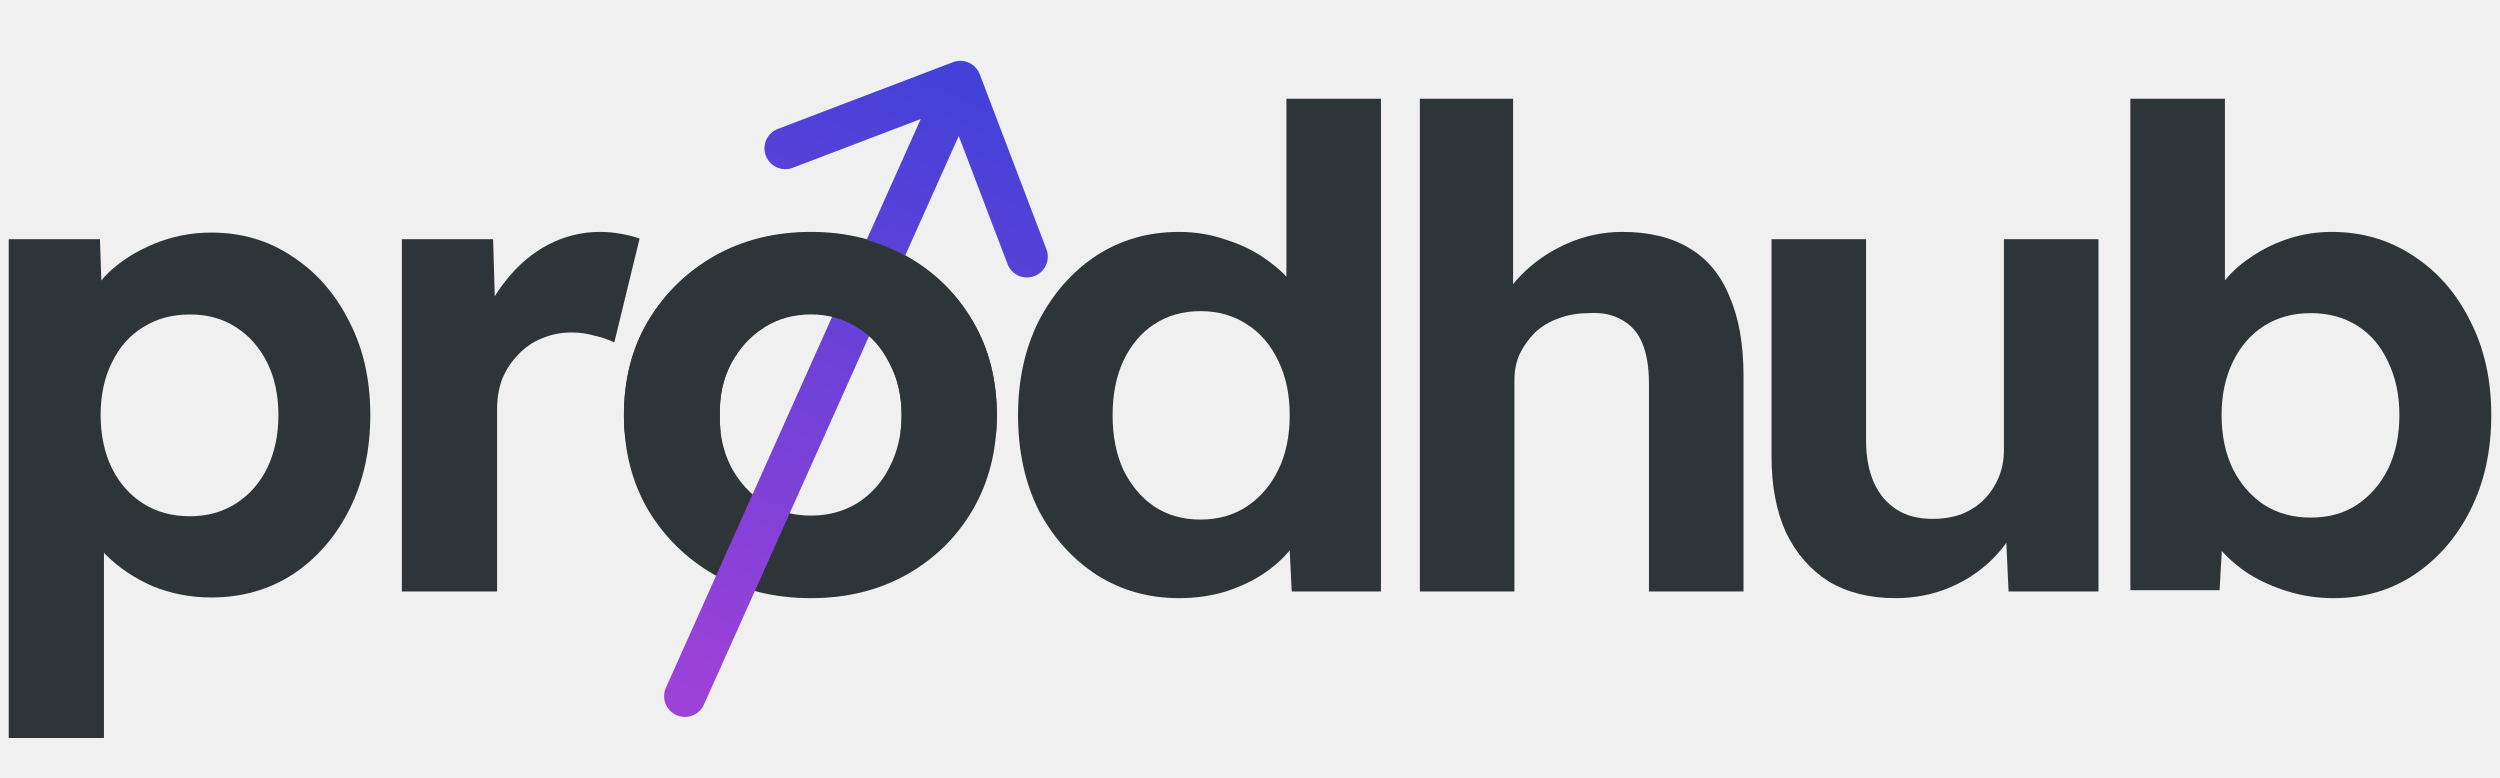
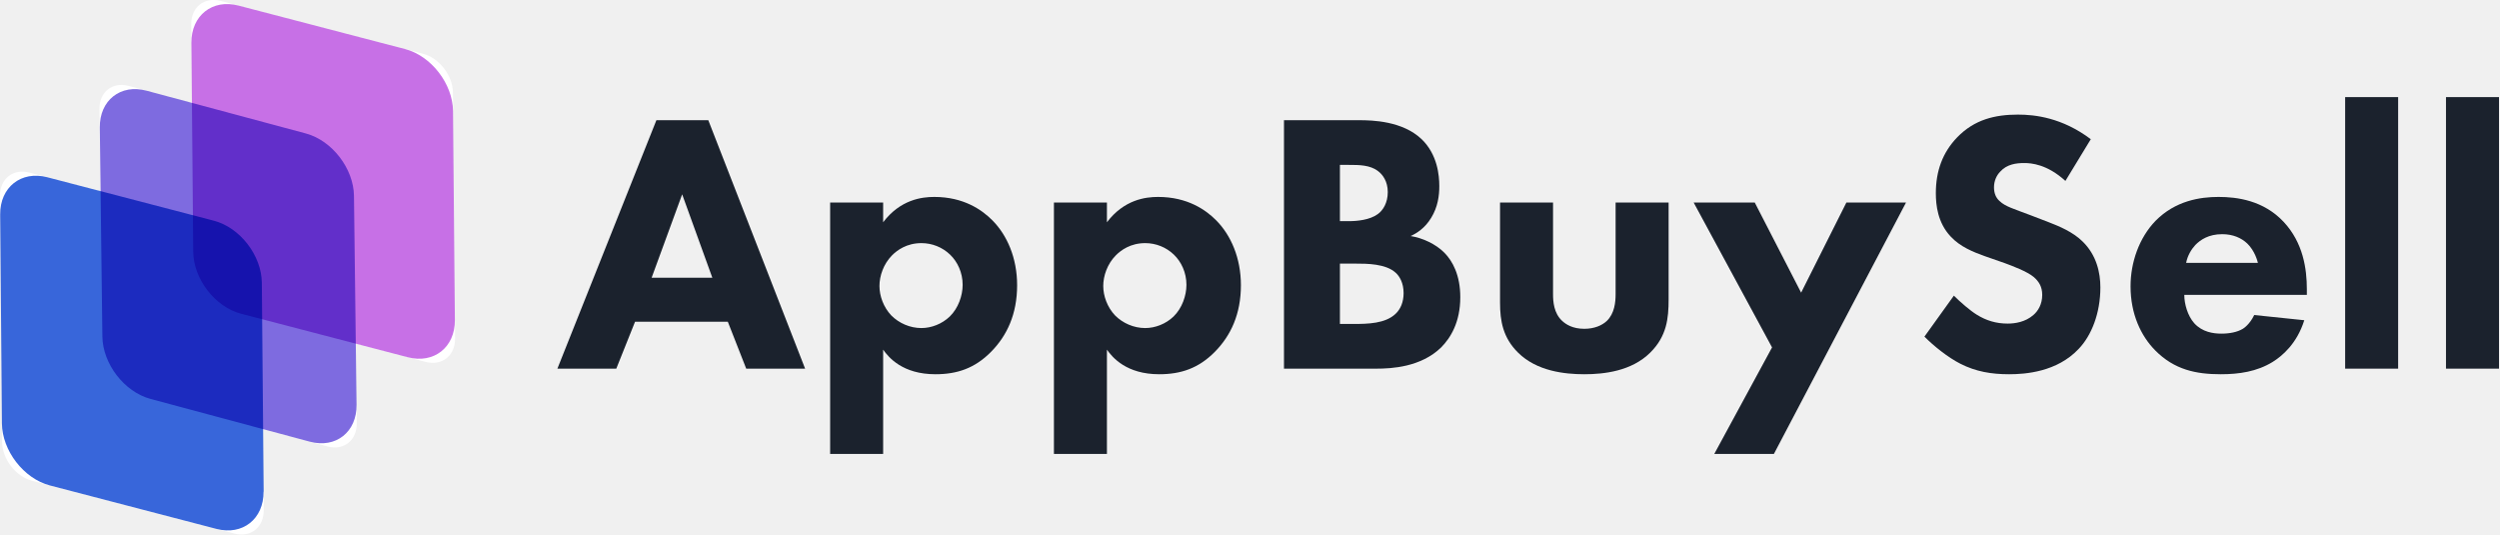
- <svg xmlns="http://www.w3.org/2000/svg" width="180" height="56" viewBox="0 0 180 56" fill="none">
-   <path d="M0.628 53.135V17.224H7.197L7.388 22.93L6.142 22.498C6.366 21.476 6.909 20.533 7.772 19.67C8.667 18.807 9.77 18.103 11.08 17.56C12.391 17.017 13.765 16.745 15.203 16.745C17.409 16.745 19.359 17.32 21.053 18.471C22.779 19.59 24.137 21.14 25.128 23.122C26.151 25.072 26.662 27.325 26.662 29.882C26.662 32.407 26.167 34.66 25.176 36.642C24.185 38.624 22.827 40.19 21.101 41.341C19.375 42.46 17.409 43.019 15.203 43.019C13.733 43.019 12.327 42.747 10.984 42.204C9.674 41.629 8.555 40.877 7.628 39.95C6.701 39.023 6.126 38.033 5.902 36.978L7.484 36.307V53.135H0.628ZM13.669 37.17C14.916 37.17 16.018 36.866 16.977 36.259C17.936 35.651 18.687 34.804 19.231 33.718C19.774 32.599 20.046 31.32 20.046 29.882C20.046 28.444 19.774 27.181 19.231 26.094C18.687 25.008 17.936 24.16 16.977 23.553C16.05 22.946 14.948 22.642 13.669 22.642C12.391 22.642 11.272 22.946 10.313 23.553C9.354 24.128 8.603 24.976 8.06 26.094C7.516 27.181 7.245 28.444 7.245 29.882C7.245 31.32 7.516 32.599 8.06 33.718C8.603 34.804 9.354 35.651 10.313 36.259C11.272 36.866 12.391 37.17 13.669 37.17Z" fill="#2E3538" />
-   <path d="M28.934 42.587V17.224H35.503L35.743 25.375L34.592 23.697C34.975 22.387 35.599 21.204 36.462 20.149C37.325 19.062 38.332 18.215 39.482 17.608C40.665 17.001 41.896 16.697 43.174 16.697C43.718 16.697 44.245 16.745 44.756 16.841C45.268 16.937 45.699 17.049 46.051 17.177L44.229 24.656C43.845 24.464 43.382 24.304 42.839 24.177C42.295 24.017 41.736 23.937 41.16 23.937C40.393 23.937 39.674 24.081 39.003 24.368C38.364 24.624 37.804 25.008 37.325 25.519C36.845 25.998 36.462 26.574 36.174 27.245C35.918 27.916 35.791 28.651 35.791 29.451V42.587H28.934Z" fill="#2E3538" />
-   <path d="M58.396 43.067C55.806 43.067 53.489 42.508 51.444 41.389C49.43 40.238 47.832 38.672 46.649 36.69C45.498 34.708 44.923 32.439 44.923 29.882C44.923 27.325 45.498 25.072 46.649 23.122C47.832 21.14 49.43 19.574 51.444 18.423C53.489 17.272 55.806 16.697 58.396 16.697C60.953 16.697 63.238 17.272 65.252 18.423C67.297 19.574 68.895 21.14 70.046 23.122C71.197 25.072 71.772 27.325 71.772 29.882C71.772 32.439 71.197 34.708 70.046 36.69C68.895 38.672 67.297 40.238 65.252 41.389C63.238 42.508 60.953 43.067 58.396 43.067ZM58.396 37.122C59.642 37.122 60.761 36.818 61.752 36.211C62.743 35.571 63.51 34.708 64.053 33.622C64.628 32.503 64.916 31.256 64.916 29.882C64.916 28.476 64.628 27.229 64.053 26.142C63.51 25.023 62.743 24.16 61.752 23.553C60.761 22.914 59.642 22.594 58.396 22.594C57.117 22.594 55.982 22.914 54.992 23.553C54.001 24.192 53.218 25.055 52.642 26.142C52.067 27.229 51.795 28.476 51.827 29.882C51.795 31.256 52.067 32.503 52.642 33.622C53.218 34.708 54.001 35.571 54.992 36.211C55.982 36.818 57.117 37.122 58.396 37.122Z" fill="#2E3538" />
-   <path d="M84.901 43.067C82.696 43.067 80.714 42.508 78.956 41.389C77.198 40.238 75.808 38.688 74.785 36.738C73.794 34.756 73.299 32.471 73.299 29.882C73.299 27.357 73.794 25.103 74.785 23.122C75.808 21.14 77.182 19.574 78.908 18.423C80.666 17.272 82.664 16.697 84.901 16.697C86.084 16.697 87.219 16.889 88.305 17.272C89.424 17.624 90.415 18.119 91.278 18.759C92.173 19.398 92.892 20.117 93.436 20.916C93.979 21.683 94.283 22.498 94.347 23.361L92.621 23.649V7.108H99.429V42.587H93.004L92.716 36.738L94.059 36.882C93.995 37.681 93.707 38.448 93.196 39.183C92.684 39.919 91.997 40.59 91.134 41.197C90.303 41.772 89.344 42.236 88.257 42.587C87.203 42.907 86.084 43.067 84.901 43.067ZM86.436 37.409C87.714 37.409 88.833 37.09 89.792 36.45C90.751 35.811 91.502 34.932 92.045 33.813C92.588 32.695 92.86 31.384 92.86 29.882C92.86 28.412 92.588 27.117 92.045 25.998C91.502 24.848 90.751 23.969 89.792 23.361C88.833 22.722 87.714 22.402 86.436 22.402C85.157 22.402 84.038 22.722 83.079 23.361C82.153 23.969 81.417 24.848 80.874 25.998C80.362 27.117 80.107 28.412 80.107 29.882C80.107 31.384 80.362 32.695 80.874 33.813C81.417 34.932 82.153 35.811 83.079 36.45C84.038 37.09 85.157 37.409 86.436 37.409Z" fill="#2E3538" />
-   <path d="M102.23 42.587V7.108H108.943V22.402L107.6 22.978C107.952 21.827 108.575 20.788 109.47 19.861C110.397 18.902 111.5 18.135 112.778 17.56C114.057 16.985 115.399 16.697 116.806 16.697C118.724 16.697 120.322 17.081 121.6 17.848C122.911 18.615 123.886 19.782 124.525 21.348C125.196 22.882 125.532 24.784 125.532 27.053V42.587H118.724V27.581C118.724 26.43 118.564 25.471 118.244 24.704C117.925 23.937 117.429 23.377 116.758 23.026C116.119 22.642 115.32 22.482 114.361 22.546C113.593 22.546 112.874 22.674 112.203 22.93C111.564 23.154 111.004 23.489 110.525 23.937C110.078 24.384 109.71 24.896 109.422 25.471C109.167 26.046 109.039 26.67 109.039 27.341V42.587H105.683C104.947 42.587 104.292 42.587 103.717 42.587C103.141 42.587 102.646 42.587 102.23 42.587Z" fill="#2E3538" />
-   <path d="M136.467 43.067C134.613 43.067 133.015 42.667 131.672 41.868C130.362 41.037 129.339 39.87 128.604 38.368C127.9 36.834 127.549 34.996 127.549 32.855V17.224H134.357V31.752C134.357 32.903 134.549 33.909 134.932 34.772C135.316 35.603 135.859 36.243 136.563 36.69C137.266 37.138 138.129 37.361 139.152 37.361C139.887 37.361 140.574 37.249 141.213 37.026C141.853 36.77 142.396 36.419 142.843 35.971C143.291 35.523 143.642 34.996 143.898 34.389C144.154 33.782 144.282 33.126 144.282 32.423V17.224H151.09V42.587H144.617L144.378 37.361L145.624 36.786C145.241 37.969 144.601 39.039 143.706 39.998C142.811 40.957 141.741 41.708 140.494 42.252C139.247 42.795 137.905 43.067 136.467 43.067Z" fill="#2E3538" />
-   <path d="M168.009 43.067C166.89 43.067 165.803 42.907 164.749 42.587C163.694 42.268 162.735 41.836 161.872 41.293C161.009 40.718 160.29 40.078 159.714 39.375C159.139 38.64 158.772 37.889 158.612 37.122L160.146 36.546L159.81 42.492H153.386V7.108H160.194V23.17L158.899 22.642C159.091 21.875 159.459 21.14 160.002 20.437C160.545 19.702 161.233 19.062 162.064 18.519C162.895 17.944 163.806 17.496 164.797 17.177C165.787 16.857 166.81 16.697 167.865 16.697C170.071 16.697 172.036 17.272 173.762 18.423C175.488 19.542 176.847 21.092 177.838 23.074C178.861 25.055 179.372 27.325 179.372 29.882C179.372 32.439 178.876 34.708 177.886 36.69C176.895 38.672 175.536 40.238 173.81 41.389C172.116 42.508 170.182 43.067 168.009 43.067ZM166.379 37.266C167.657 37.266 168.76 36.962 169.687 36.355C170.646 35.715 171.397 34.852 171.94 33.766C172.484 32.647 172.756 31.352 172.756 29.882C172.756 28.444 172.484 27.165 171.94 26.046C171.429 24.928 170.694 24.065 169.735 23.457C168.776 22.85 167.657 22.546 166.379 22.546C165.1 22.546 163.982 22.85 163.023 23.457C162.064 24.065 161.313 24.928 160.769 26.046C160.226 27.165 159.954 28.444 159.954 29.882C159.954 31.352 160.226 32.647 160.769 33.766C161.313 34.852 162.064 35.715 163.023 36.355C163.982 36.962 165.1 37.266 166.379 37.266Z" fill="#2E3538" />
-   <path fill-rule="evenodd" clip-rule="evenodd" d="M56.007 9.281L68.608 4.479C69.381 4.185 70.247 4.573 70.542 5.346L75.343 17.947C75.638 18.72 75.25 19.585 74.477 19.88C73.704 20.175 72.838 19.787 72.543 19.014L69.03 9.793L50.682 50.733C50.344 51.488 49.457 51.826 48.702 51.488C47.947 51.149 47.609 50.263 47.948 49.508L66.295 8.568L57.075 12.081C56.301 12.376 55.435 11.988 55.141 11.215C54.846 10.441 55.234 9.576 56.007 9.281Z" fill="url(#paint0_linear_939_293)" />
-   <path fill-rule="evenodd" clip-rule="evenodd" d="M71.729 31.126C71.758 30.733 71.773 30.334 71.773 29.927C71.773 27.37 71.197 25.116 70.047 23.167C68.896 21.185 67.298 19.619 65.252 18.468C63.238 17.317 60.953 16.742 58.396 16.742C55.807 16.742 53.49 17.317 51.444 18.468C49.43 19.619 47.832 21.185 46.649 23.167C45.499 25.116 44.923 27.37 44.923 29.927C44.923 30.334 44.938 30.733 44.967 31.126H51.88C51.836 30.738 51.818 30.338 51.827 29.927C51.795 28.521 52.067 27.274 52.642 26.187C53.218 25.101 54.001 24.238 54.992 23.598C55.983 22.959 57.117 22.639 58.396 22.639C59.642 22.639 60.761 22.959 61.752 23.598C62.743 24.206 63.51 25.069 64.053 26.187C64.629 27.274 64.916 28.521 64.916 29.927C64.916 30.338 64.891 30.738 64.839 31.126H71.729Z" fill="#2E3538" />
+ <svg xmlns="http://www.w3.org/2000/svg" width="290" height="62" viewBox="0 0 290 62" fill="none">
+   <g clip-path="url(#clip0_1453_61)">
+     <path d="M52.809 39.278C52.823 41.259 51.292 42.476 49.392 41.979L25.927 35.858C24.034 35.361 22.468 33.337 22.446 31.357L22.197 2.809C22.183 0.828 23.713 -0.389 25.614 0.108L49.078 6.23C50.972 6.726 52.538 8.75 52.56 10.731L52.809 39.278Z" fill="white" />
+     <path d="M41.397 49.109C41.418 51.089 39.895 52.292 38.001 51.788L15.384 45.717C13.491 45.206 11.924 43.175 11.896 41.194L11.54 12.646C11.519 10.666 13.042 9.463 14.936 9.967L37.553 16.038C39.446 16.55 41.013 18.581 41.041 20.561L41.397 49.109Z" fill="white" />
+     <path d="M30.605 59.191C30.619 61.172 29.088 62.389 27.188 61.892L3.723 55.77C1.83 55.274 0.263 53.25 0.242 51.269L-1.70556e-07 22.722C-0.014 20.741 1.516 19.524 3.417 20.021L26.881 26.142C28.775 26.639 30.341 28.663 30.363 30.643L30.612 59.191H30.605Z" fill="white" />
+     <g style="mix-blend-mode:multiply">
+       <path d="M52.788 37.118C52.816 40.287 50.353 42.231 47.32 41.439L27.992 36.398C24.959 35.606 22.453 32.365 22.425 29.196L22.211 4.969C22.183 1.8 24.646 -0.144 27.679 0.648L47.007 5.689C50.039 6.482 52.545 9.722 52.574 12.891L52.788 37.118Z" fill="#C770E6" />
+     </g>
+     <g style="mix-blend-mode:multiply">
+       <path d="M41.376 46.948C41.418 50.117 38.969 52.047 35.944 51.233L17.456 46.271C14.43 45.458 11.917 42.202 11.882 39.034L11.583 14.807C11.54 11.638 13.989 9.708 17.014 10.522L35.502 15.484C38.528 16.298 41.041 19.553 41.077 22.722L41.376 46.948Z" fill="#7E6BE0" />
+     </g>
+     <g style="mix-blend-mode:multiply">
+       <path d="M30.583 57.031C30.612 60.2 28.149 62.144 25.116 61.352L5.788 56.311C2.755 55.519 0.249 52.278 0.221 49.109L0.021 24.882C-0.007 21.713 2.456 19.769 5.489 20.561L24.817 25.602C27.85 26.395 30.355 29.635 30.384 32.804L30.598 57.031H30.583Z" fill="#3866DA" />
+     </g>
+     <path d="M84.46 37.32H73.696L71.518 42.764H64.683L76.173 13.943H82.196L93.43 42.764H86.596L84.46 37.32ZM82.666 32.221L79.163 22.542L75.618 32.221H82.666Z" fill="#1B222D" />
+     <path d="M102.485 52.659H96.335V23.492H102.485V25.782C104.493 23.146 106.97 22.844 108.423 22.844C111.84 22.844 113.975 24.356 115.171 25.566C116.88 27.295 118.033 29.931 118.033 33.085C118.033 36.412 116.88 38.918 115 40.82C113.121 42.721 111.071 43.412 108.551 43.412C104.749 43.412 103.126 41.468 102.485 40.56V52.659ZM103.51 29.628C102.528 30.622 102.058 32.005 102.058 33.171C102.058 34.338 102.528 35.634 103.425 36.585C104.322 37.492 105.603 38.054 106.928 38.054C108.081 38.054 109.32 37.579 110.217 36.715C111.199 35.764 111.712 34.295 111.712 33.042C111.712 31.616 111.114 30.363 110.259 29.542C109.362 28.677 108.166 28.202 106.928 28.202C105.219 28.202 104.108 29.023 103.51 29.628Z" fill="#1B222D" />
+     <path d="M128.455 52.659H122.305V23.492H128.455V25.782C130.463 23.146 132.94 22.844 134.393 22.844C137.81 22.844 139.946 24.356 141.142 25.566C142.85 27.295 144.003 29.931 144.003 33.085C144.003 36.412 142.85 38.918 140.971 40.82C139.091 42.721 137.041 43.412 134.521 43.412C130.719 43.412 129.096 41.468 128.455 40.56V52.659ZM129.481 29.628C128.498 30.622 128.028 32.005 128.028 33.171C128.028 34.338 128.498 35.634 129.395 36.585C130.292 37.492 131.574 38.054 132.898 38.054C134.051 38.054 135.29 37.579 136.187 36.715C137.169 35.764 137.682 34.295 137.682 33.042C137.682 31.616 137.084 30.363 136.229 29.542C135.332 28.677 134.136 28.202 132.898 28.202C131.189 28.202 130.079 29.023 129.481 29.628Z" fill="#1B222D" />
+     <path d="M157.715 13.943C159.252 13.943 162.755 14.029 164.976 16.146C166.813 17.918 167.026 20.338 167.026 21.591C167.026 22.714 166.855 24.011 166.087 25.264C165.36 26.474 164.378 27.079 163.695 27.381C165.061 27.597 166.599 28.289 167.624 29.326C168.564 30.276 169.461 31.918 169.461 34.468C169.461 37.363 168.35 39.178 167.24 40.301C164.891 42.591 161.473 42.764 159.722 42.764H149.001V13.943H157.715ZM155.493 25.653H156.561C157.458 25.653 158.953 25.523 159.893 24.832C160.491 24.4 161.046 23.535 161.046 22.282C161.046 21.029 160.448 20.251 159.936 19.863C158.996 19.128 157.715 19.128 156.519 19.128H155.493V25.653ZM155.493 37.579H157.074C158.74 37.579 160.747 37.536 161.943 36.412C162.541 35.85 162.883 35.029 162.883 33.992C162.883 32.826 162.413 32.048 161.986 31.659C160.833 30.579 158.612 30.579 157.287 30.579H155.493V37.579Z" fill="#1B222D" />
+     <path d="M180.225 23.492V34.122C180.225 34.986 180.31 36.326 181.293 37.233C181.72 37.622 182.489 38.141 183.856 38.141C185.009 38.141 185.906 37.752 186.461 37.233C187.358 36.369 187.486 35.073 187.486 34.122V23.492H193.637V34.727C193.637 36.931 193.424 39.005 191.501 40.906C189.323 43.067 186.119 43.412 183.856 43.412C181.592 43.412 178.345 43.067 176.167 40.906C174.416 39.178 174.074 37.233 174.074 35.116V23.492H180.225Z" fill="#1B222D" />
+     <path d="M205.64 40.301L196.542 23.492H203.632L209.014 33.949L214.268 23.492H221.188L205.853 52.659H198.934L205.64 40.301Z" fill="#1B222D" />
+     <path d="M239.683 20.986C237.547 19.041 235.71 18.912 234.899 18.912C234.002 18.912 232.891 19.041 232.122 19.906C231.695 20.338 231.396 20.986 231.396 21.721C231.396 22.412 231.61 22.93 232.037 23.319C232.72 23.968 233.703 24.227 235.625 24.961L237.761 25.782C238.999 26.258 240.537 26.906 241.648 27.986C243.314 29.585 243.741 31.659 243.741 33.344C243.741 36.326 242.716 38.918 241.221 40.474C238.7 43.153 235.027 43.412 233.148 43.412C231.097 43.412 229.303 43.11 227.509 42.202C226.057 41.468 224.391 40.128 223.323 39.048L226.74 34.295C227.467 35.029 228.62 36.023 229.389 36.499C230.499 37.19 231.653 37.536 232.977 37.536C233.831 37.536 235.027 37.363 235.967 36.542C236.522 36.066 236.992 35.289 236.992 34.208C236.992 33.258 236.607 32.653 236.009 32.134C235.241 31.486 233.489 30.838 232.678 30.535L230.328 29.715C229.004 29.239 227.467 28.634 226.356 27.424C224.861 25.826 224.647 23.795 224.647 22.412C224.647 19.863 225.416 17.702 227.125 15.93C229.132 13.856 231.524 13.294 234.173 13.294C236.138 13.294 239.298 13.64 242.63 16.146L239.683 20.986Z" fill="#1B222D" />
+     <path d="M267.703 34.208H253.479C253.479 35.245 253.864 36.628 254.633 37.492C255.572 38.529 256.854 38.702 257.794 38.702C258.733 38.702 259.63 38.529 260.271 38.141C260.356 38.097 261.083 37.622 261.595 36.542L267.404 37.147C266.55 39.869 264.841 41.295 263.731 41.986C261.894 43.11 259.844 43.412 257.708 43.412C254.846 43.412 252.326 42.894 250.105 40.647C248.439 38.962 247.243 36.412 247.243 33.215C247.243 30.449 248.226 27.597 250.148 25.61C252.454 23.276 255.316 22.844 257.452 22.844C259.588 22.844 262.663 23.233 265.012 25.739C267.276 28.159 267.703 31.184 267.703 33.56V34.208ZM262.022 30.492C261.98 30.32 261.681 29.11 260.784 28.245C260.1 27.597 259.118 27.165 257.879 27.165C256.299 27.165 255.359 27.813 254.761 28.418C254.291 28.937 253.864 29.628 253.693 30.492H262.022Z" fill="#1B222D" />
+     <path d="M278.296 11.264V42.764H272.146V11.264H278.296Z" fill="#1B222D" />
+     <path d="M290 11.264V42.764H283.849V11.264H290Z" fill="#1B222D" />
+   </g>
  <defs>
-     <linearGradient id="paint0_linear_939_293" x1="68.981" y1="6.118" x2="49.288" y2="50.08" gradientUnits="userSpaceOnUse">
-       <stop stop-color="#4441D8" />
-       <stop offset="1" stop-color="#9E41D8" />
-     </linearGradient>
+     <clipPath id="clip0_1453_61">
+       <rect width="290" height="62" fill="white" />
+     </clipPath>
  </defs>
</svg>
